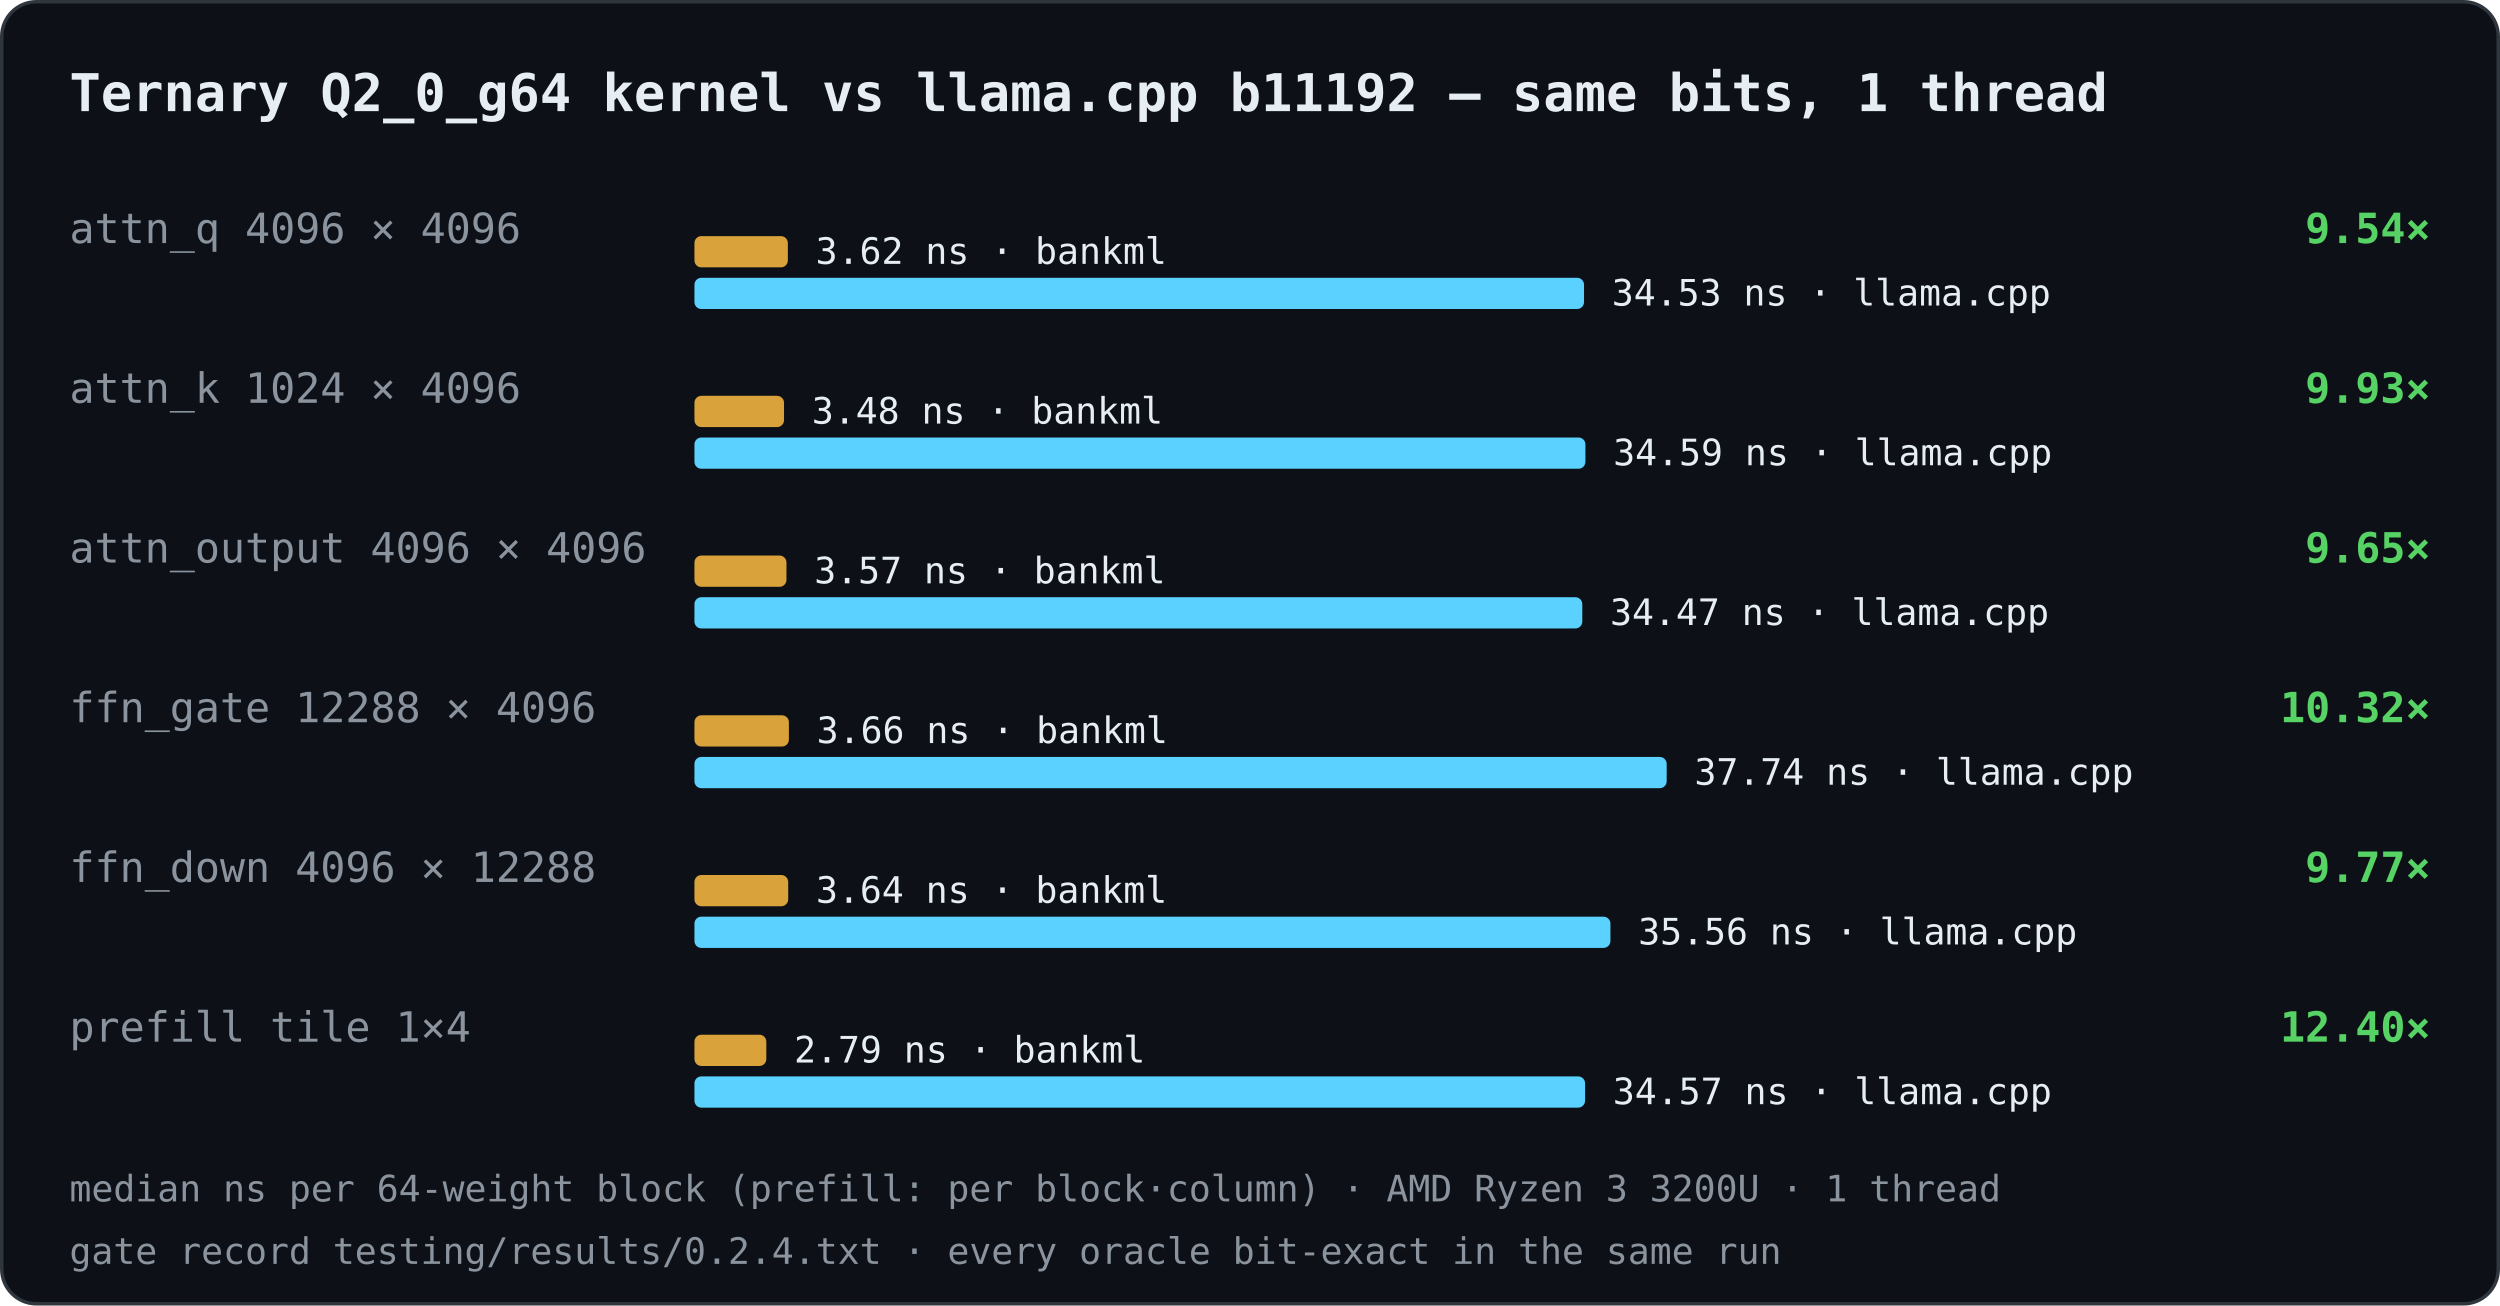
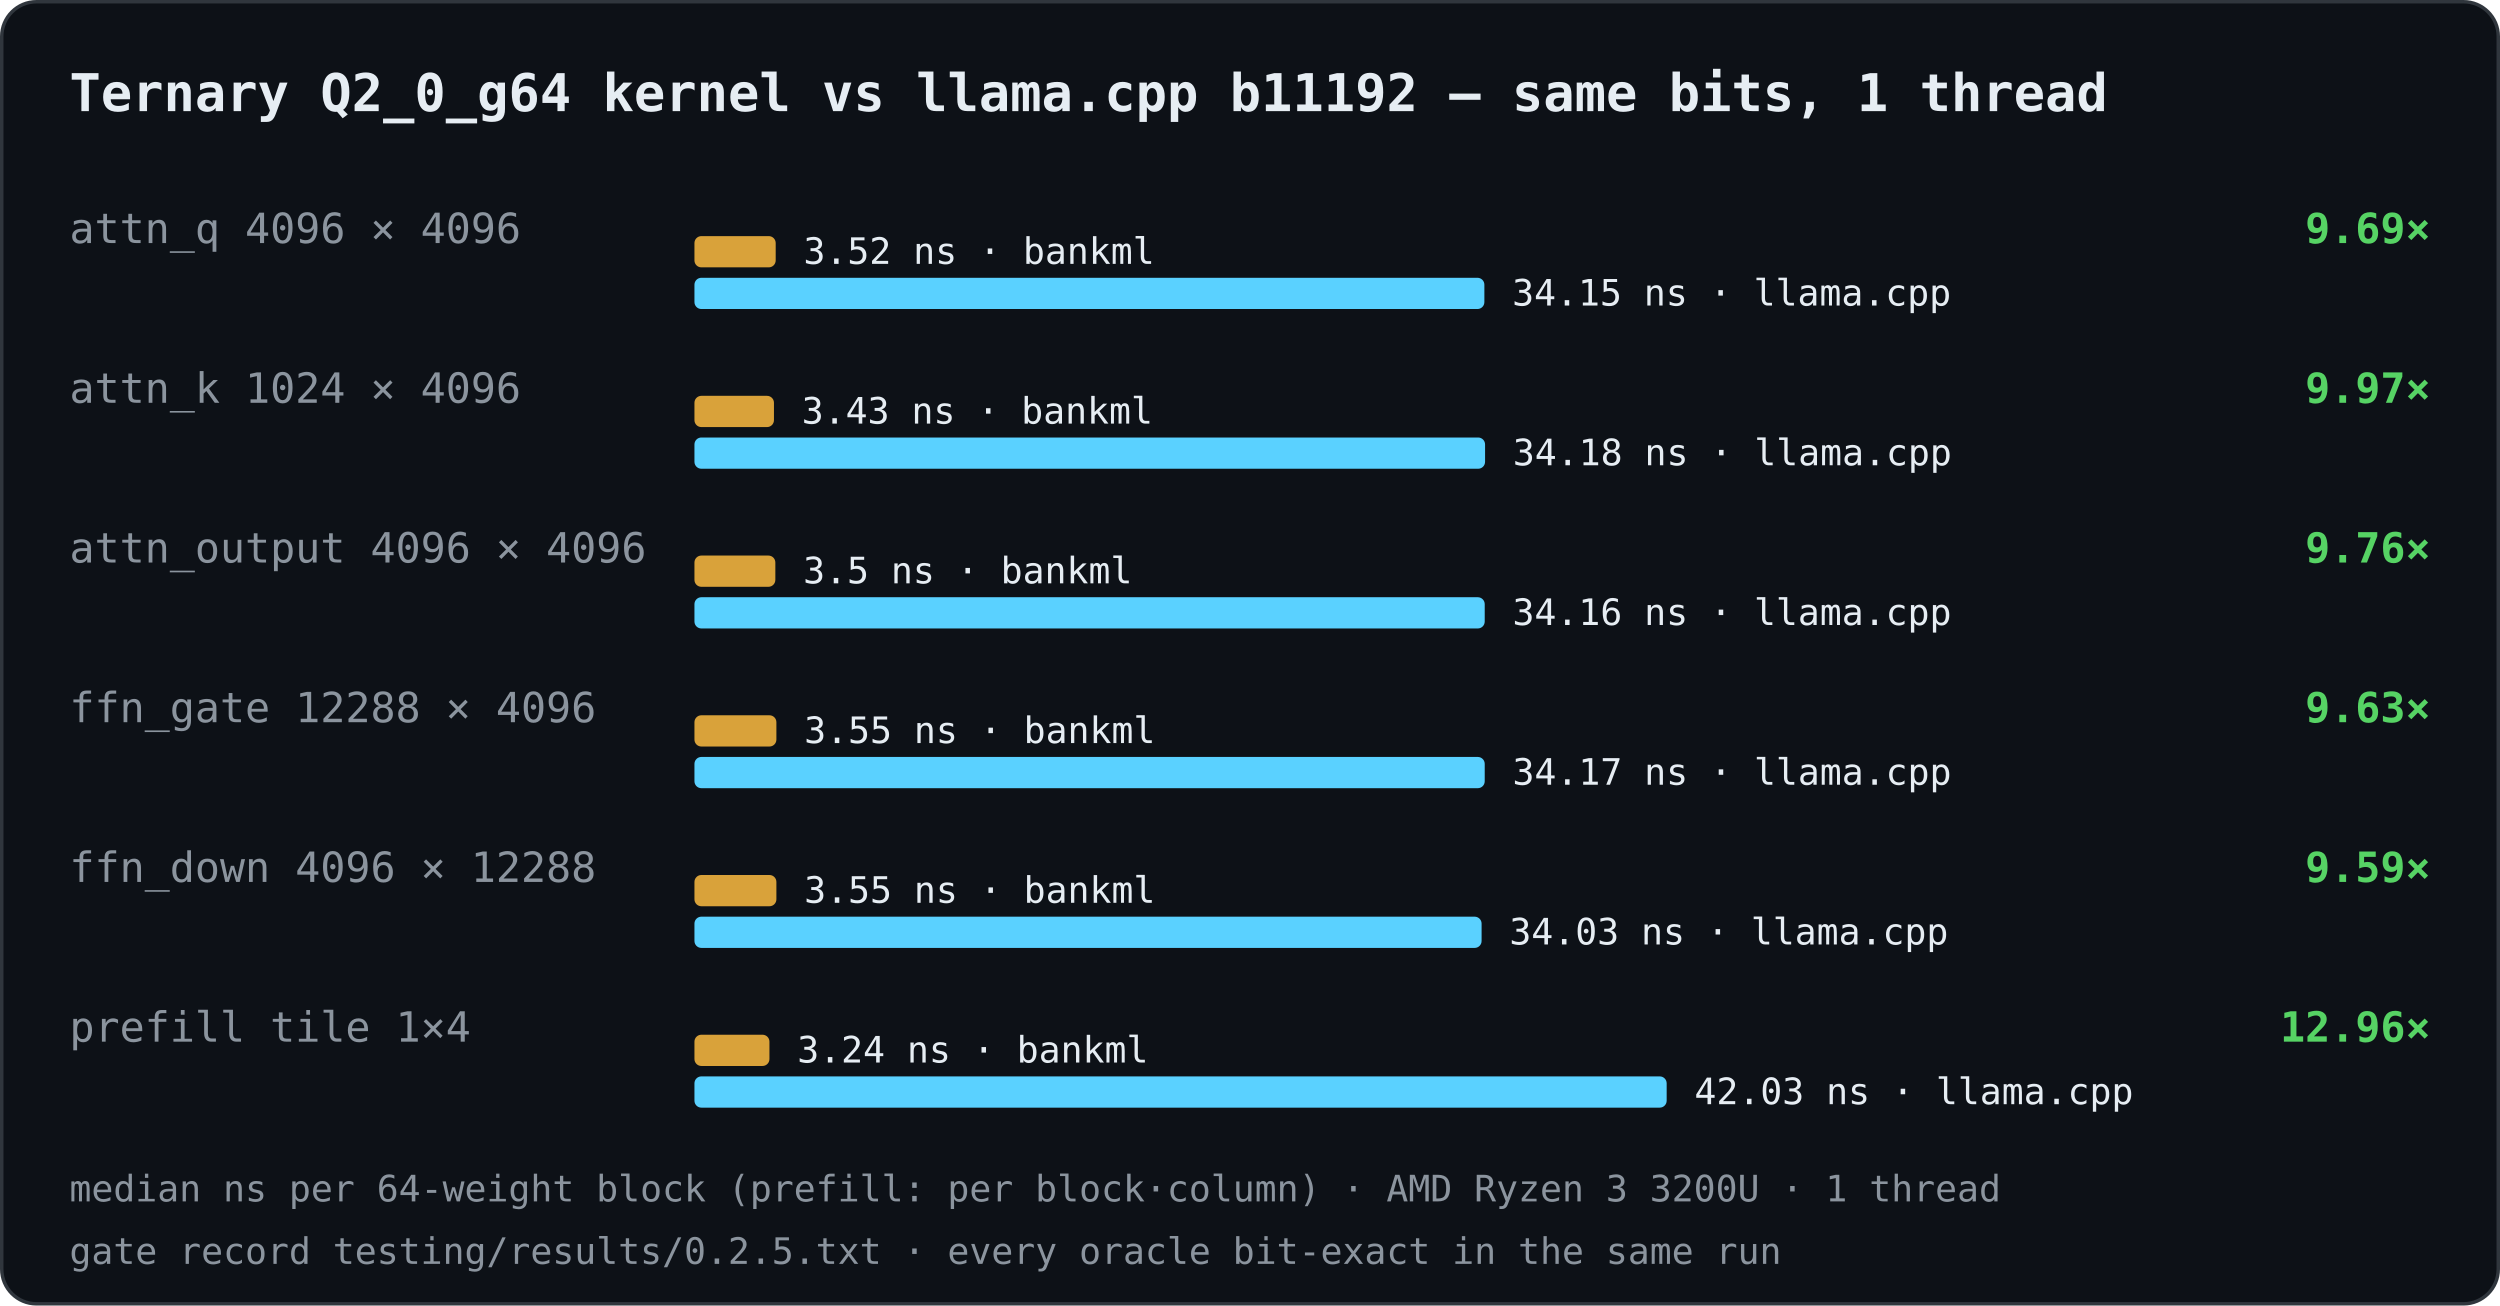
<svg xmlns="http://www.w3.org/2000/svg" width="720" height="376" viewBox="0 0 720 376" role="img" aria-label="Ternary Q2_0_g64 kernel vs llama.cpp b11192 — same bits, 1 thread">
  <rect x="0.5" y="0.5" width="719" height="375" rx="10" fill="#0d1117" stroke="#30363d" />
  <text x="20" y="32" font-family="ui-monospace,SFMono-Regular,Menlo,Consolas,monospace" font-size="15" font-weight="700" text-anchor="start" fill="#e6edf3">Ternary Q2_0_g64 kernel vs llama.cpp b11192 — same bits, 1 thread</text>
  <text x="20" y="70" font-family="ui-monospace,SFMono-Regular,Menlo,Consolas,monospace" font-size="12" font-weight="400" text-anchor="start" fill="#8b949e">attn_q 4096 × 4096</text>
-   <rect x="200" y="68" width="26.9" height="9" rx="2" fill="#D9A23A" />
-   <text x="234.9" y="76" font-family="ui-monospace,SFMono-Regular,Menlo,Consolas,monospace" font-size="10.5" font-weight="400" text-anchor="start" fill="#e6edf3">3.62 ns · bankml</text>
-   <rect x="200" y="80" width="256.2" height="9" rx="2" fill="#5AD1FF" />
-   <text x="464.2" y="88" font-family="ui-monospace,SFMono-Regular,Menlo,Consolas,monospace" font-size="10.5" font-weight="400" text-anchor="start" fill="#e6edf3">34.53 ns · llama.cpp</text>
-   <text x="700" y="70" font-family="ui-monospace,SFMono-Regular,Menlo,Consolas,monospace" font-size="12" font-weight="700" text-anchor="end" fill="#56D364">9.54×</text>
+   <rect x="200" y="68" width="23.4" height="9" rx="2" fill="#D9A23A" />
+   <text x="231.4" y="76" font-family="ui-monospace,SFMono-Regular,Menlo,Consolas,monospace" font-size="10.5" font-weight="400" text-anchor="start" fill="#e6edf3">3.52 ns · bankml</text>
+   <rect x="200" y="80" width="227.5" height="9" rx="2" fill="#5AD1FF" />
+   <text x="435.5" y="88" font-family="ui-monospace,SFMono-Regular,Menlo,Consolas,monospace" font-size="10.5" font-weight="400" text-anchor="start" fill="#e6edf3">34.15 ns · llama.cpp</text>
+   <text x="700" y="70" font-family="ui-monospace,SFMono-Regular,Menlo,Consolas,monospace" font-size="12" font-weight="700" text-anchor="end" fill="#56D364">9.69×</text>
  <text x="20" y="116" font-family="ui-monospace,SFMono-Regular,Menlo,Consolas,monospace" font-size="12" font-weight="400" text-anchor="start" fill="#8b949e">attn_k 1024 × 4096</text>
-   <rect x="200" y="114" width="25.8" height="9" rx="2" fill="#D9A23A" />
-   <text x="233.8" y="122" font-family="ui-monospace,SFMono-Regular,Menlo,Consolas,monospace" font-size="10.5" font-weight="400" text-anchor="start" fill="#e6edf3">3.48 ns · bankml</text>
-   <rect x="200" y="126" width="256.6" height="9" rx="2" fill="#5AD1FF" />
-   <text x="464.6" y="134" font-family="ui-monospace,SFMono-Regular,Menlo,Consolas,monospace" font-size="10.5" font-weight="400" text-anchor="start" fill="#e6edf3">34.59 ns · llama.cpp</text>
-   <text x="700" y="116" font-family="ui-monospace,SFMono-Regular,Menlo,Consolas,monospace" font-size="12" font-weight="700" text-anchor="end" fill="#56D364">9.93×</text>
+   <rect x="200" y="114" width="22.9" height="9" rx="2" fill="#D9A23A" />
+   <text x="230.9" y="122" font-family="ui-monospace,SFMono-Regular,Menlo,Consolas,monospace" font-size="10.5" font-weight="400" text-anchor="start" fill="#e6edf3">3.43 ns · bankml</text>
+   <rect x="200" y="126" width="227.7" height="9" rx="2" fill="#5AD1FF" />
+   <text x="435.7" y="134" font-family="ui-monospace,SFMono-Regular,Menlo,Consolas,monospace" font-size="10.5" font-weight="400" text-anchor="start" fill="#e6edf3">34.18 ns · llama.cpp</text>
+   <text x="700" y="116" font-family="ui-monospace,SFMono-Regular,Menlo,Consolas,monospace" font-size="12" font-weight="700" text-anchor="end" fill="#56D364">9.97×</text>
  <text x="20" y="162" font-family="ui-monospace,SFMono-Regular,Menlo,Consolas,monospace" font-size="12" font-weight="400" text-anchor="start" fill="#8b949e">attn_output 4096 × 4096</text>
-   <rect x="200" y="160" width="26.5" height="9" rx="2" fill="#D9A23A" />
-   <text x="234.5" y="168" font-family="ui-monospace,SFMono-Regular,Menlo,Consolas,monospace" font-size="10.5" font-weight="400" text-anchor="start" fill="#e6edf3">3.57 ns · bankml</text>
-   <rect x="200" y="172" width="255.7" height="9" rx="2" fill="#5AD1FF" />
-   <text x="463.7" y="180" font-family="ui-monospace,SFMono-Regular,Menlo,Consolas,monospace" font-size="10.5" font-weight="400" text-anchor="start" fill="#e6edf3">34.47 ns · llama.cpp</text>
-   <text x="700" y="162" font-family="ui-monospace,SFMono-Regular,Menlo,Consolas,monospace" font-size="12" font-weight="700" text-anchor="end" fill="#56D364">9.65×</text>
+   <rect x="200" y="160" width="23.3" height="9" rx="2" fill="#D9A23A" />
+   <text x="231.3" y="168" font-family="ui-monospace,SFMono-Regular,Menlo,Consolas,monospace" font-size="10.5" font-weight="400" text-anchor="start" fill="#e6edf3">3.5 ns · bankml</text>
+   <rect x="200" y="172" width="227.6" height="9" rx="2" fill="#5AD1FF" />
+   <text x="435.6" y="180" font-family="ui-monospace,SFMono-Regular,Menlo,Consolas,monospace" font-size="10.5" font-weight="400" text-anchor="start" fill="#e6edf3">34.16 ns · llama.cpp</text>
+   <text x="700" y="162" font-family="ui-monospace,SFMono-Regular,Menlo,Consolas,monospace" font-size="12" font-weight="700" text-anchor="end" fill="#56D364">9.76×</text>
  <text x="20" y="208" font-family="ui-monospace,SFMono-Regular,Menlo,Consolas,monospace" font-size="12" font-weight="400" text-anchor="start" fill="#8b949e">ffn_gate 12288 × 4096</text>
-   <rect x="200" y="206" width="27.2" height="9" rx="2" fill="#D9A23A" />
-   <text x="235.2" y="214" font-family="ui-monospace,SFMono-Regular,Menlo,Consolas,monospace" font-size="10.5" font-weight="400" text-anchor="start" fill="#e6edf3">3.66 ns · bankml</text>
-   <rect x="200" y="218" width="280.0" height="9" rx="2" fill="#5AD1FF" />
-   <text x="488.0" y="226" font-family="ui-monospace,SFMono-Regular,Menlo,Consolas,monospace" font-size="10.5" font-weight="400" text-anchor="start" fill="#e6edf3">37.74 ns · llama.cpp</text>
-   <text x="700" y="208" font-family="ui-monospace,SFMono-Regular,Menlo,Consolas,monospace" font-size="12" font-weight="700" text-anchor="end" fill="#56D364">10.32×</text>
+   <rect x="200" y="206" width="23.6" height="9" rx="2" fill="#D9A23A" />
+   <text x="231.6" y="214" font-family="ui-monospace,SFMono-Regular,Menlo,Consolas,monospace" font-size="10.5" font-weight="400" text-anchor="start" fill="#e6edf3">3.55 ns · bankml</text>
+   <rect x="200" y="218" width="227.6" height="9" rx="2" fill="#5AD1FF" />
+   <text x="435.6" y="226" font-family="ui-monospace,SFMono-Regular,Menlo,Consolas,monospace" font-size="10.5" font-weight="400" text-anchor="start" fill="#e6edf3">34.17 ns · llama.cpp</text>
+   <text x="700" y="208" font-family="ui-monospace,SFMono-Regular,Menlo,Consolas,monospace" font-size="12" font-weight="700" text-anchor="end" fill="#56D364">9.63×</text>
  <text x="20" y="254" font-family="ui-monospace,SFMono-Regular,Menlo,Consolas,monospace" font-size="12" font-weight="400" text-anchor="start" fill="#8b949e">ffn_down 4096 × 12288</text>
-   <rect x="200" y="252" width="27.0" height="9" rx="2" fill="#D9A23A" />
-   <text x="235.0" y="260" font-family="ui-monospace,SFMono-Regular,Menlo,Consolas,monospace" font-size="10.5" font-weight="400" text-anchor="start" fill="#e6edf3">3.64 ns · bankml</text>
-   <rect x="200" y="264" width="263.8" height="9" rx="2" fill="#5AD1FF" />
-   <text x="471.8" y="272" font-family="ui-monospace,SFMono-Regular,Menlo,Consolas,monospace" font-size="10.5" font-weight="400" text-anchor="start" fill="#e6edf3">35.56 ns · llama.cpp</text>
-   <text x="700" y="254" font-family="ui-monospace,SFMono-Regular,Menlo,Consolas,monospace" font-size="12" font-weight="700" text-anchor="end" fill="#56D364">9.77×</text>
+   <rect x="200" y="252" width="23.6" height="9" rx="2" fill="#D9A23A" />
+   <text x="231.6" y="260" font-family="ui-monospace,SFMono-Regular,Menlo,Consolas,monospace" font-size="10.5" font-weight="400" text-anchor="start" fill="#e6edf3">3.55 ns · bankml</text>
+   <rect x="200" y="264" width="226.7" height="9" rx="2" fill="#5AD1FF" />
+   <text x="434.7" y="272" font-family="ui-monospace,SFMono-Regular,Menlo,Consolas,monospace" font-size="10.5" font-weight="400" text-anchor="start" fill="#e6edf3">34.03 ns · llama.cpp</text>
+   <text x="700" y="254" font-family="ui-monospace,SFMono-Regular,Menlo,Consolas,monospace" font-size="12" font-weight="700" text-anchor="end" fill="#56D364">9.59×</text>
  <text x="20" y="300" font-family="ui-monospace,SFMono-Regular,Menlo,Consolas,monospace" font-size="12" font-weight="400" text-anchor="start" fill="#8b949e">prefill tile 1×4</text>
-   <rect x="200" y="298" width="20.7" height="9" rx="2" fill="#D9A23A" />
-   <text x="228.7" y="306" font-family="ui-monospace,SFMono-Regular,Menlo,Consolas,monospace" font-size="10.5" font-weight="400" text-anchor="start" fill="#e6edf3">2.79 ns · bankml</text>
-   <rect x="200" y="310" width="256.5" height="9" rx="2" fill="#5AD1FF" />
-   <text x="464.5" y="318" font-family="ui-monospace,SFMono-Regular,Menlo,Consolas,monospace" font-size="10.5" font-weight="400" text-anchor="start" fill="#e6edf3">34.57 ns · llama.cpp</text>
-   <text x="700" y="300" font-family="ui-monospace,SFMono-Regular,Menlo,Consolas,monospace" font-size="12" font-weight="700" text-anchor="end" fill="#56D364">12.40×</text>
+   <rect x="200" y="298" width="21.6" height="9" rx="2" fill="#D9A23A" />
+   <text x="229.6" y="306" font-family="ui-monospace,SFMono-Regular,Menlo,Consolas,monospace" font-size="10.5" font-weight="400" text-anchor="start" fill="#e6edf3">3.24 ns · bankml</text>
+   <rect x="200" y="310" width="280.0" height="9" rx="2" fill="#5AD1FF" />
+   <text x="488.0" y="318" font-family="ui-monospace,SFMono-Regular,Menlo,Consolas,monospace" font-size="10.5" font-weight="400" text-anchor="start" fill="#e6edf3">42.03 ns · llama.cpp</text>
+   <text x="700" y="300" font-family="ui-monospace,SFMono-Regular,Menlo,Consolas,monospace" font-size="12" font-weight="700" text-anchor="end" fill="#56D364">12.96×</text>
  <text x="20" y="346" font-family="ui-monospace,SFMono-Regular,Menlo,Consolas,monospace" font-size="10.5" font-weight="400" text-anchor="start" fill="#8b949e">median ns per 64-weight block (prefill: per block·column) · AMD Ryzen 3 3200U · 1 thread</text>
-   <text x="20" y="364" font-family="ui-monospace,SFMono-Regular,Menlo,Consolas,monospace" font-size="10.5" font-weight="400" text-anchor="start" fill="#8b949e">gate record testing/results/0.2.4.txt · every oracle bit-exact in the same run</text>
+   <text x="20" y="364" font-family="ui-monospace,SFMono-Regular,Menlo,Consolas,monospace" font-size="10.5" font-weight="400" text-anchor="start" fill="#8b949e">gate record testing/results/0.2.5.txt · every oracle bit-exact in the same run</text>
</svg>
